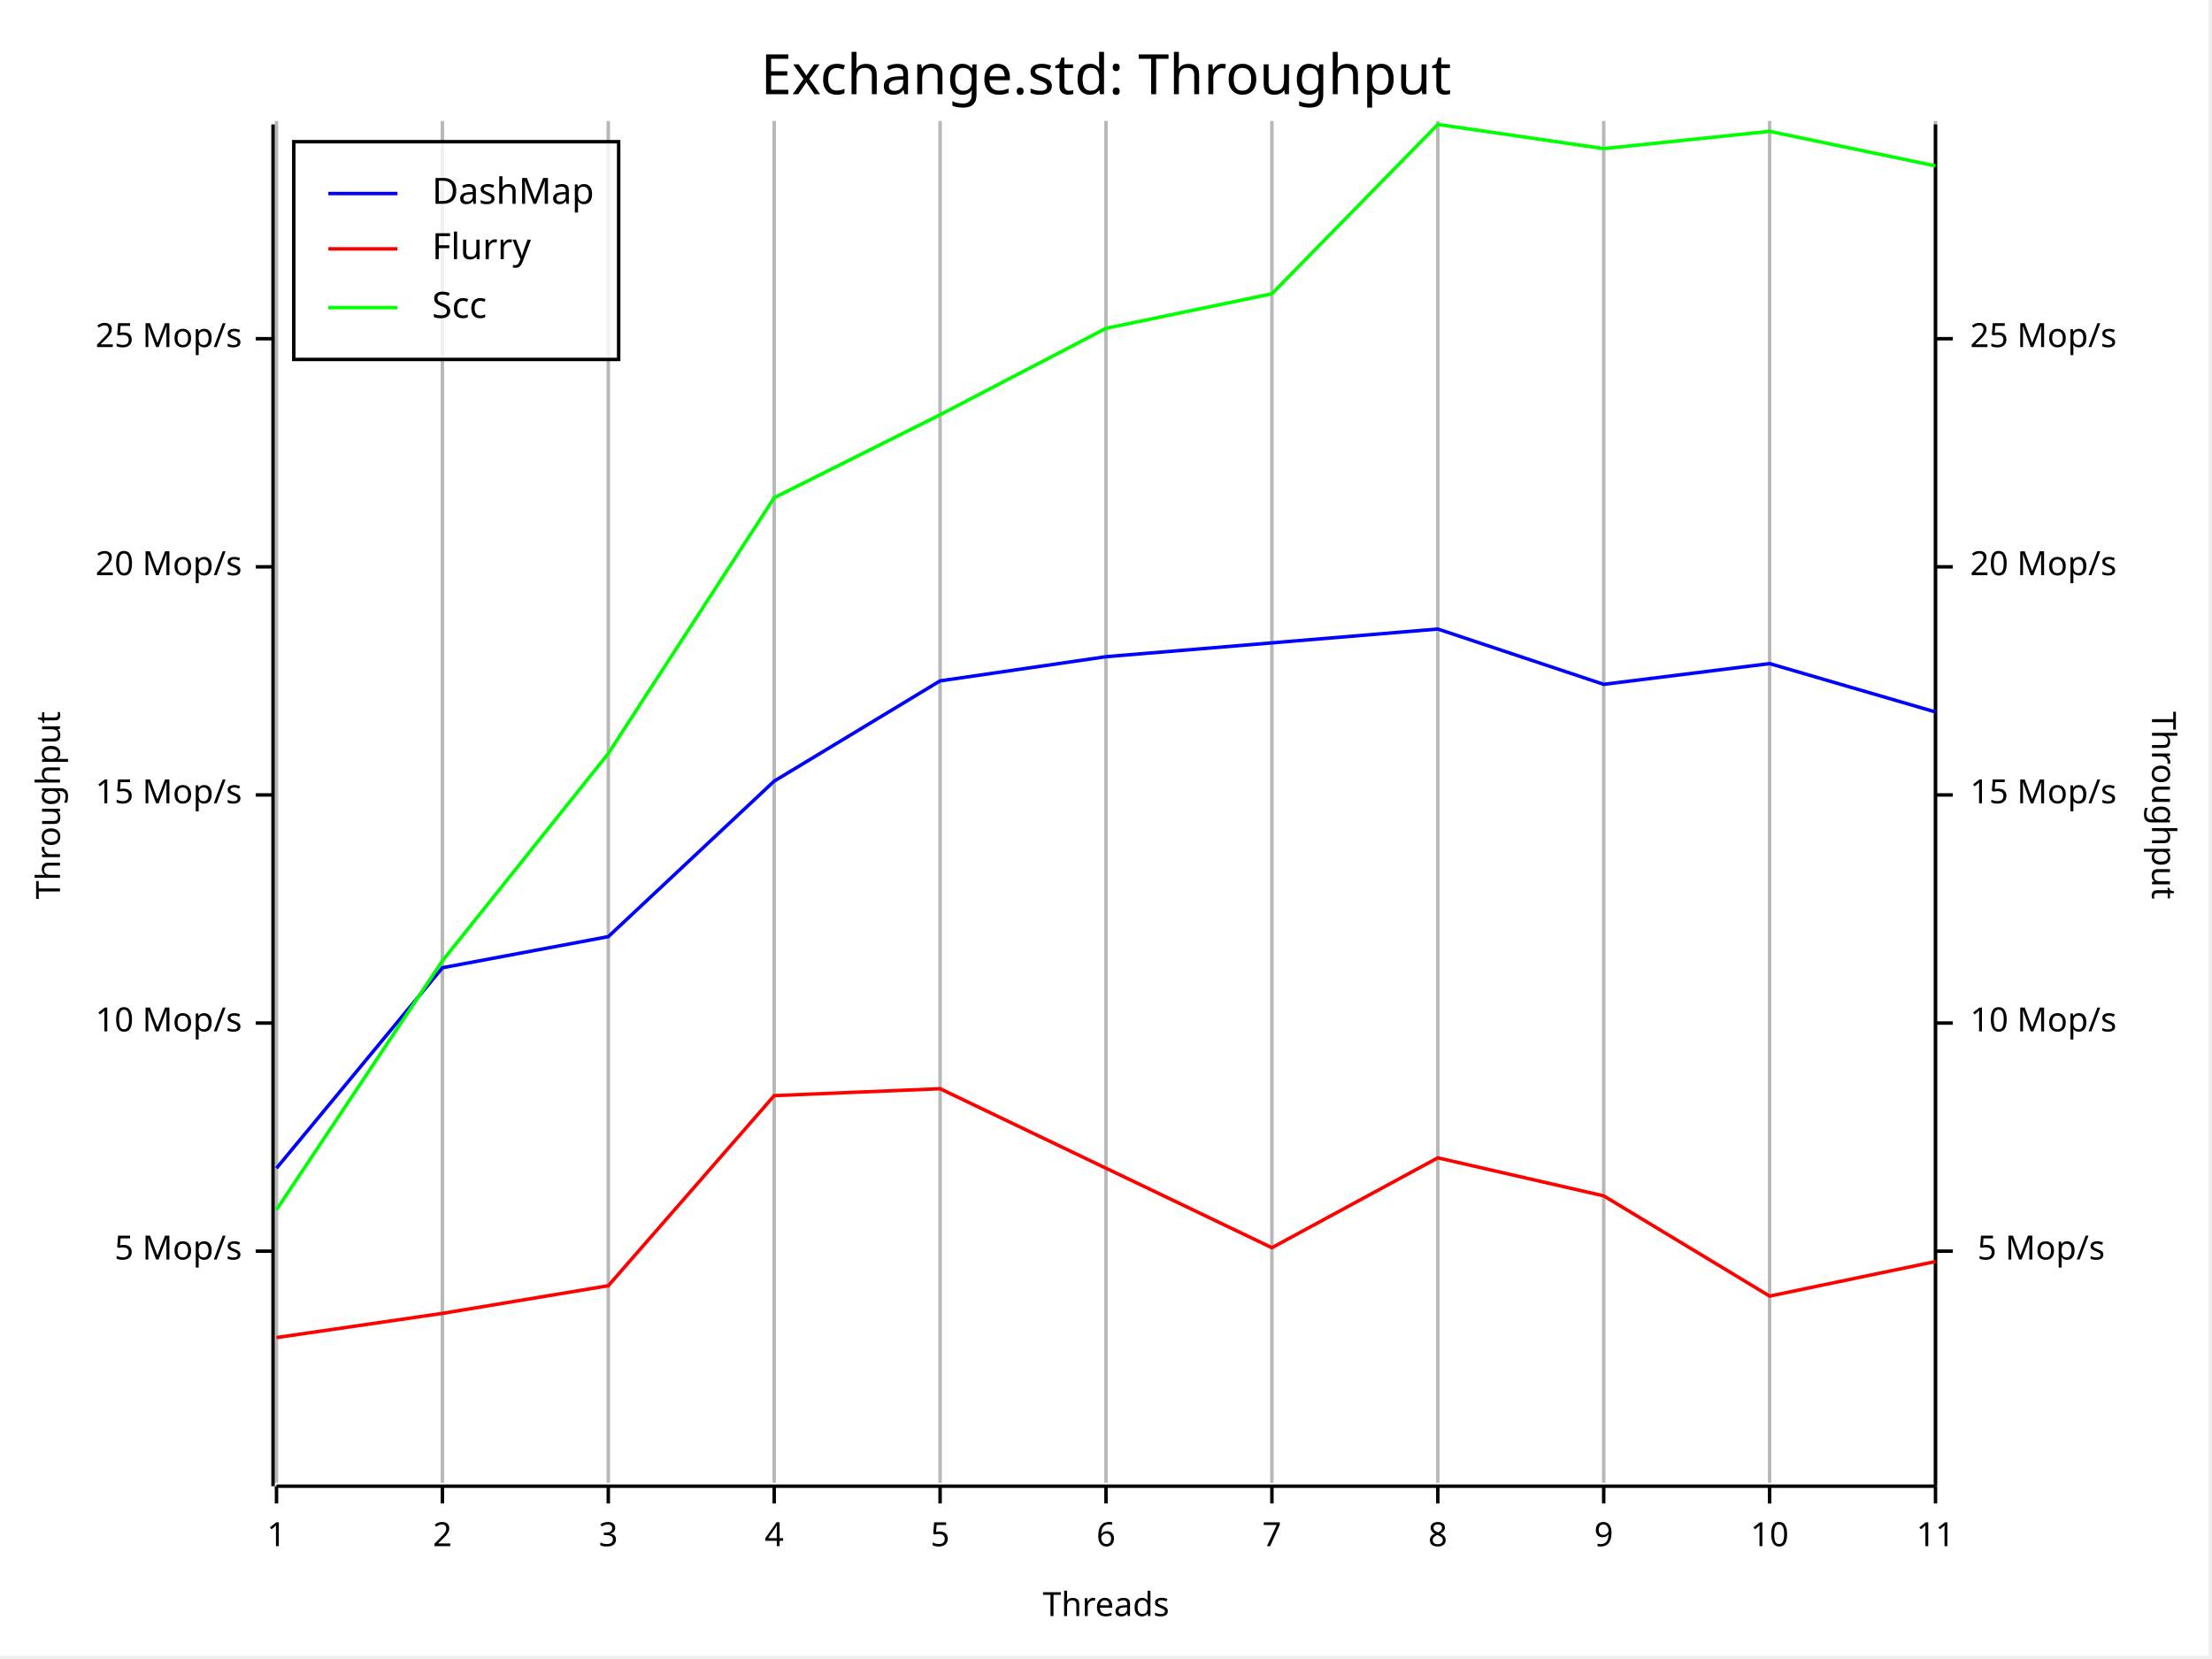
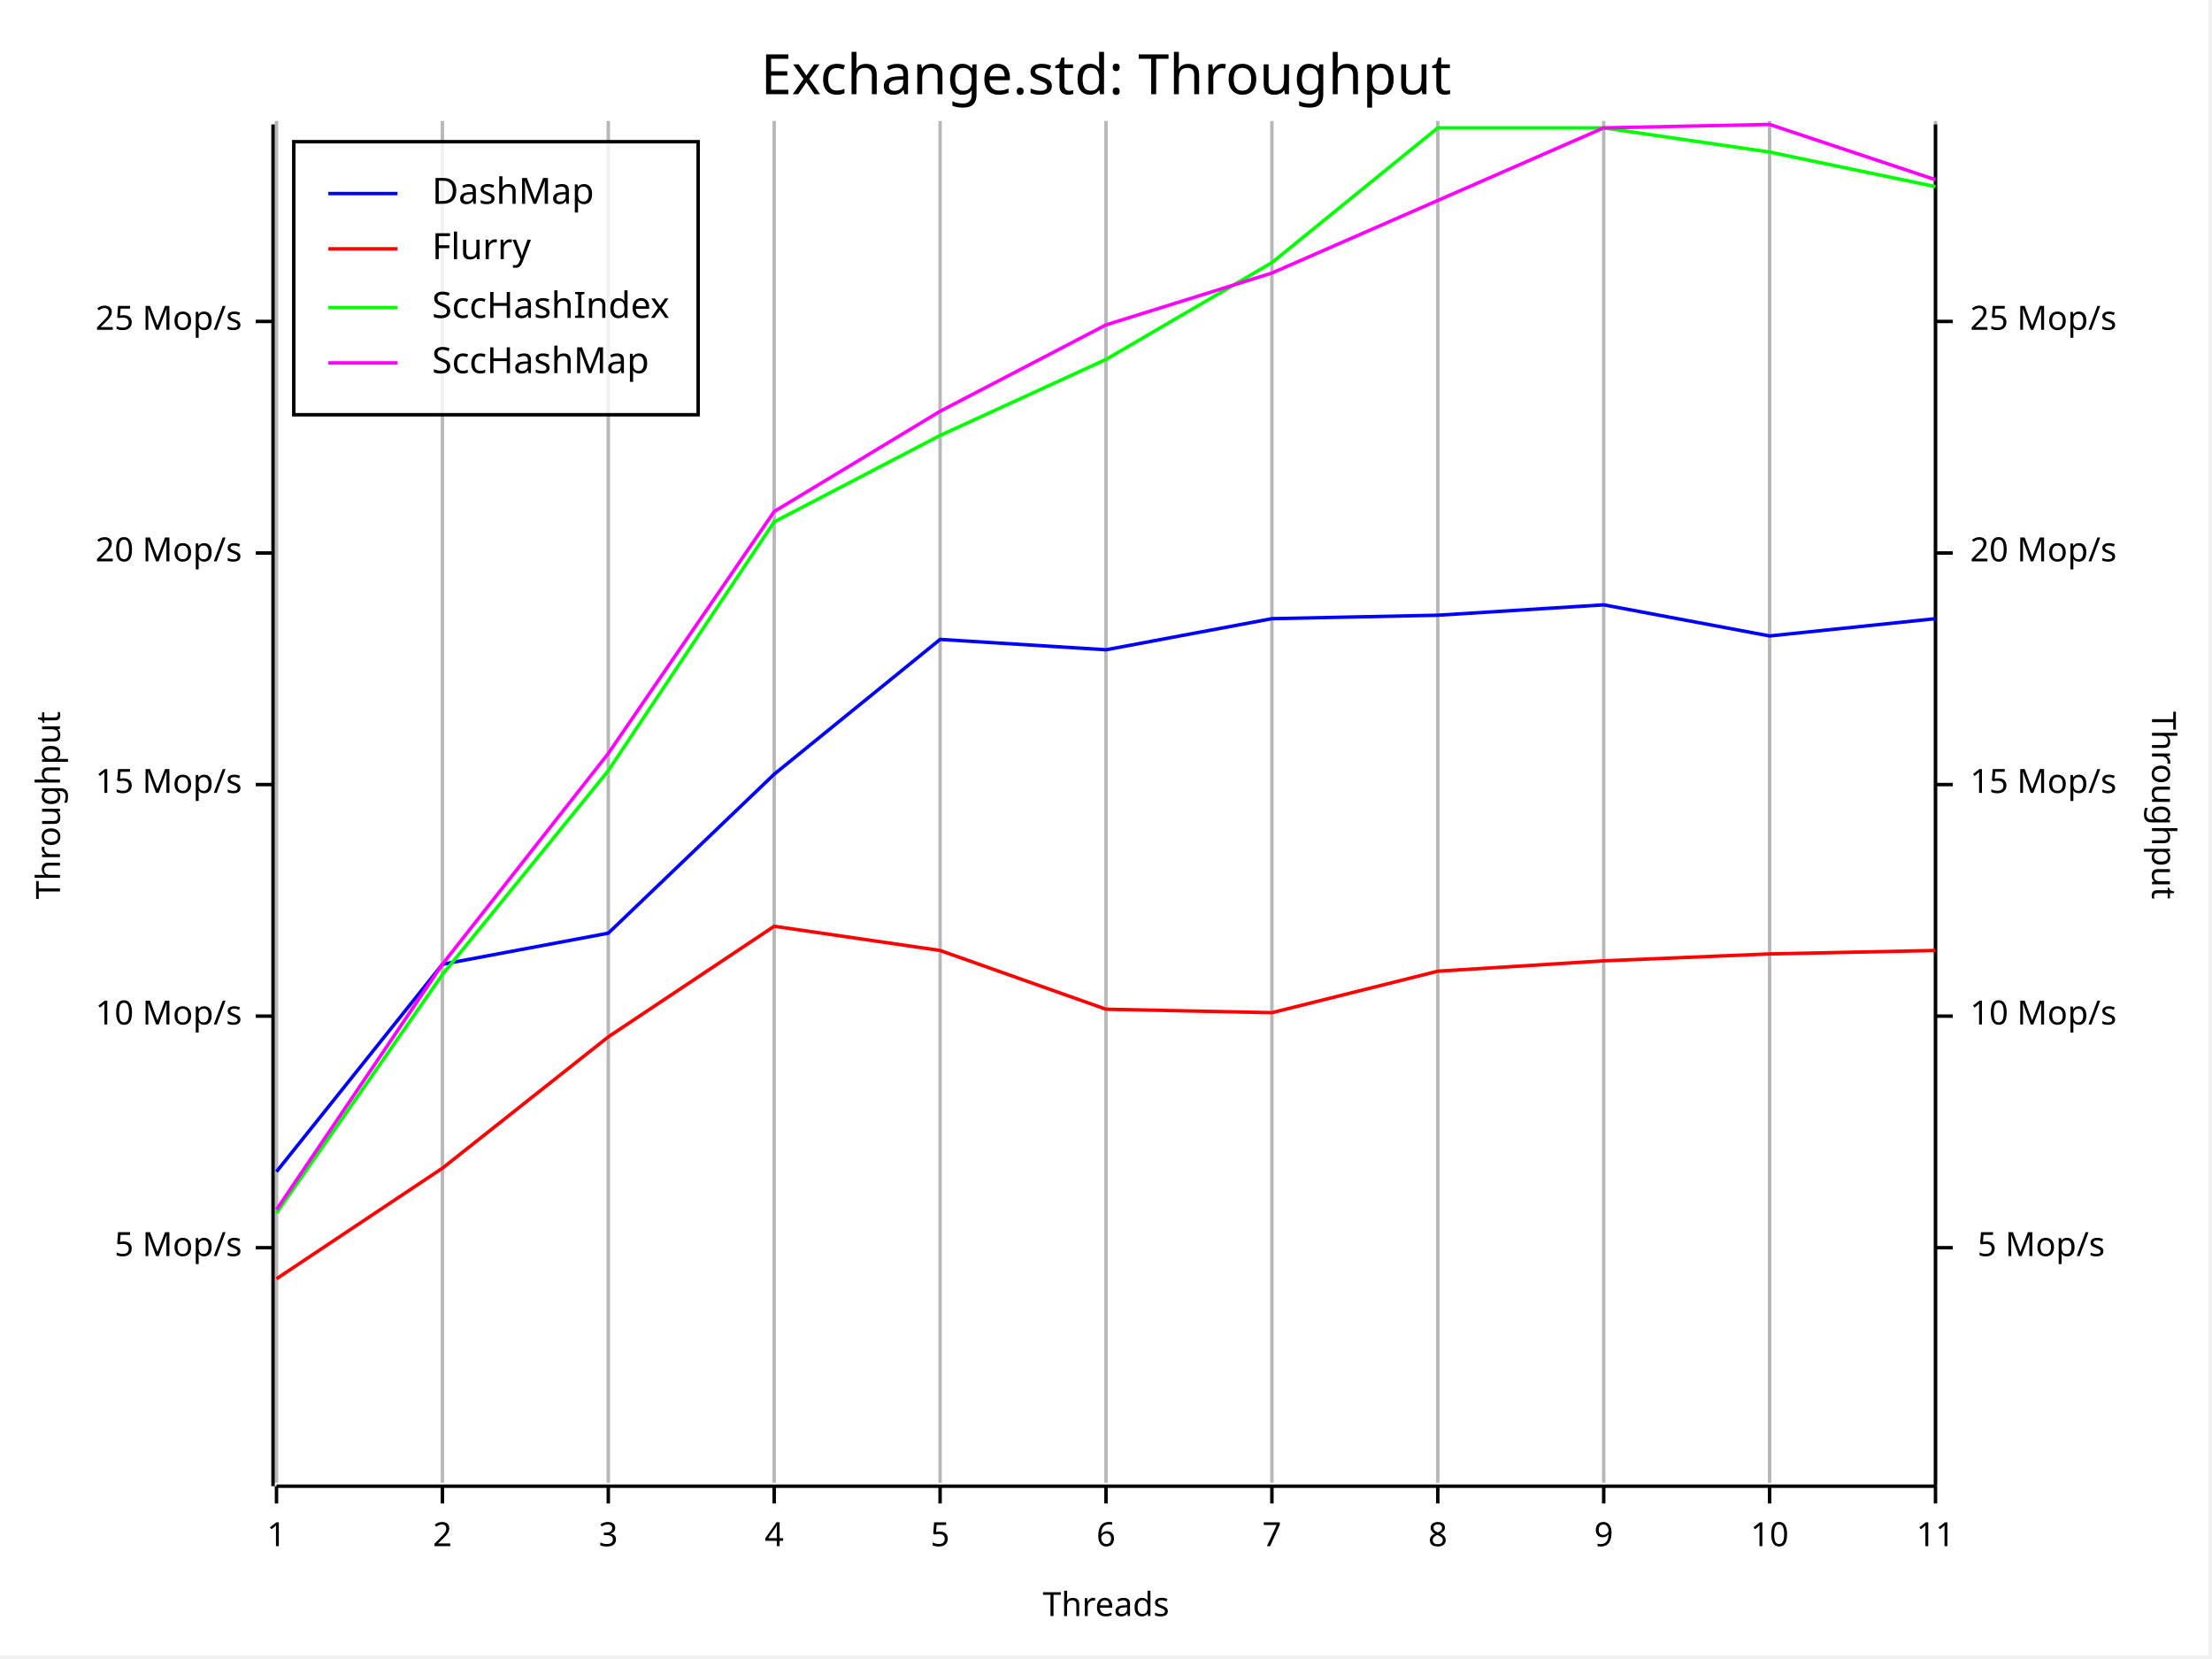
<svg xmlns="http://www.w3.org/2000/svg" width="640" height="480" viewBox="0 0 640 480">
  <rect x="0" y="0" width="639" height="479" opacity="1" fill="#FFFFFF" stroke="none" />
  <text x="320" y="15" dy="0.76em" text-anchor="middle" font-family="Fira Code" font-size="16.129" opacity="1" fill="#000000">
Exchange.std: Throughput
</text>
  <line opacity="0.1" stroke="#000000" stroke-width="1" x1="80" y1="429" x2="80" y2="35" />
  <line opacity="0.1" stroke="#000000" stroke-width="1" x1="128" y1="429" x2="128" y2="35" />
  <line opacity="0.1" stroke="#000000" stroke-width="1" x1="176" y1="429" x2="176" y2="35" />
  <line opacity="0.1" stroke="#000000" stroke-width="1" x1="224" y1="429" x2="224" y2="35" />
  <line opacity="0.1" stroke="#000000" stroke-width="1" x1="272" y1="429" x2="272" y2="35" />
  <line opacity="0.1" stroke="#000000" stroke-width="1" x1="320" y1="429" x2="320" y2="35" />
  <line opacity="0.1" stroke="#000000" stroke-width="1" x1="368" y1="429" x2="368" y2="35" />
  <line opacity="0.1" stroke="#000000" stroke-width="1" x1="416" y1="429" x2="416" y2="35" />
  <line opacity="0.1" stroke="#000000" stroke-width="1" x1="464" y1="429" x2="464" y2="35" />
  <line opacity="0.1" stroke="#000000" stroke-width="1" x1="512" y1="429" x2="512" y2="35" />
  <line opacity="0.1" stroke="#000000" stroke-width="1" x1="560" y1="429" x2="560" y2="35" />
  <text x="10" y="233" dy="0.76em" text-anchor="middle" font-family="sans-serif" font-size="9.677" opacity="1" fill="#000000" transform="rotate(270, 10, 233)">
Throughput
</text>
  <text x="320" y="470" dy="-0.5ex" text-anchor="middle" font-family="sans-serif" font-size="9.677" opacity="1" fill="#000000">
Threads
</text>
  <text x="630" y="233" dy="0.76em" text-anchor="middle" font-family="sans-serif" font-size="9.677" opacity="1" fill="#000000" transform="rotate(90, 630, 233)">
Throughput
</text>
  <line opacity="0.2" stroke="#000000" stroke-width="1" x1="80" y1="429" x2="80" y2="35" />
  <line opacity="0.2" stroke="#000000" stroke-width="1" x1="128" y1="429" x2="128" y2="35" />
  <line opacity="0.2" stroke="#000000" stroke-width="1" x1="176" y1="429" x2="176" y2="35" />
  <line opacity="0.2" stroke="#000000" stroke-width="1" x1="224" y1="429" x2="224" y2="35" />
  <line opacity="0.2" stroke="#000000" stroke-width="1" x1="272" y1="429" x2="272" y2="35" />
  <line opacity="0.2" stroke="#000000" stroke-width="1" x1="320" y1="429" x2="320" y2="35" />
  <line opacity="0.2" stroke="#000000" stroke-width="1" x1="368" y1="429" x2="368" y2="35" />
  <line opacity="0.2" stroke="#000000" stroke-width="1" x1="416" y1="429" x2="416" y2="35" />
  <line opacity="0.2" stroke="#000000" stroke-width="1" x1="464" y1="429" x2="464" y2="35" />
  <line opacity="0.2" stroke="#000000" stroke-width="1" x1="512" y1="429" x2="512" y2="35" />
  <line opacity="0.2" stroke="#000000" stroke-width="1" x1="560" y1="429" x2="560" y2="35" />
  <polyline fill="none" opacity="1" stroke="#000000" stroke-width="1" points="79,36 79,430 " />
-   <text x="70" y="362" dy="0.5ex" text-anchor="end" font-family="sans-serif" font-size="9.677" opacity="1" fill="#000000">
+   <text x="70" y="361" dy="0.5ex" text-anchor="end" font-family="sans-serif" font-size="9.677" opacity="1" fill="#000000">
5 Mop/s
</text>
-   <polyline fill="none" opacity="1" stroke="#000000" stroke-width="1" points="74,362 79,362 " />
-   <text x="70" y="296" dy="0.5ex" text-anchor="end" font-family="sans-serif" font-size="9.677" opacity="1" fill="#000000">
+   <polyline fill="none" opacity="1" stroke="#000000" stroke-width="1" points="74,361 79,361 " />
+   <text x="70" y="294" dy="0.5ex" text-anchor="end" font-family="sans-serif" font-size="9.677" opacity="1" fill="#000000">
10 Mop/s
</text>
-   <polyline fill="none" opacity="1" stroke="#000000" stroke-width="1" points="74,296 79,296 " />
-   <text x="70" y="230" dy="0.5ex" text-anchor="end" font-family="sans-serif" font-size="9.677" opacity="1" fill="#000000">
+   <polyline fill="none" opacity="1" stroke="#000000" stroke-width="1" points="74,294 79,294 " />
+   <text x="70" y="227" dy="0.5ex" text-anchor="end" font-family="sans-serif" font-size="9.677" opacity="1" fill="#000000">
15 Mop/s
</text>
-   <polyline fill="none" opacity="1" stroke="#000000" stroke-width="1" points="74,230 79,230 " />
-   <text x="70" y="164" dy="0.5ex" text-anchor="end" font-family="sans-serif" font-size="9.677" opacity="1" fill="#000000">
+   <polyline fill="none" opacity="1" stroke="#000000" stroke-width="1" points="74,227 79,227 " />
+   <text x="70" y="160" dy="0.5ex" text-anchor="end" font-family="sans-serif" font-size="9.677" opacity="1" fill="#000000">
20 Mop/s
</text>
-   <polyline fill="none" opacity="1" stroke="#000000" stroke-width="1" points="74,164 79,164 " />
-   <text x="70" y="98" dy="0.5ex" text-anchor="end" font-family="sans-serif" font-size="9.677" opacity="1" fill="#000000">
+   <polyline fill="none" opacity="1" stroke="#000000" stroke-width="1" points="74,160 79,160 " />
+   <text x="70" y="93" dy="0.5ex" text-anchor="end" font-family="sans-serif" font-size="9.677" opacity="1" fill="#000000">
25 Mop/s
</text>
-   <polyline fill="none" opacity="1" stroke="#000000" stroke-width="1" points="74,98 79,98 " />
+   <polyline fill="none" opacity="1" stroke="#000000" stroke-width="1" points="74,93 79,93 " />
  <polyline fill="none" opacity="1" stroke="#000000" stroke-width="1" points="80,430 560,430 " />
  <text x="80" y="440" dy="0.76em" text-anchor="middle" font-family="sans-serif" font-size="9.677" opacity="1" fill="#000000">
1
</text>
  <polyline fill="none" opacity="1" stroke="#000000" stroke-width="1" points="80,430 80,435 " />
  <text x="128" y="440" dy="0.76em" text-anchor="middle" font-family="sans-serif" font-size="9.677" opacity="1" fill="#000000">
2
</text>
  <polyline fill="none" opacity="1" stroke="#000000" stroke-width="1" points="128,430 128,435 " />
  <text x="176" y="440" dy="0.76em" text-anchor="middle" font-family="sans-serif" font-size="9.677" opacity="1" fill="#000000">
3
</text>
  <polyline fill="none" opacity="1" stroke="#000000" stroke-width="1" points="176,430 176,435 " />
  <text x="224" y="440" dy="0.76em" text-anchor="middle" font-family="sans-serif" font-size="9.677" opacity="1" fill="#000000">
4
</text>
  <polyline fill="none" opacity="1" stroke="#000000" stroke-width="1" points="224,430 224,435 " />
  <text x="272" y="440" dy="0.76em" text-anchor="middle" font-family="sans-serif" font-size="9.677" opacity="1" fill="#000000">
5
</text>
  <polyline fill="none" opacity="1" stroke="#000000" stroke-width="1" points="272,430 272,435 " />
  <text x="320" y="440" dy="0.76em" text-anchor="middle" font-family="sans-serif" font-size="9.677" opacity="1" fill="#000000">
6
</text>
  <polyline fill="none" opacity="1" stroke="#000000" stroke-width="1" points="320,430 320,435 " />
  <text x="368" y="440" dy="0.76em" text-anchor="middle" font-family="sans-serif" font-size="9.677" opacity="1" fill="#000000">
7
</text>
  <polyline fill="none" opacity="1" stroke="#000000" stroke-width="1" points="368,430 368,435 " />
  <text x="416" y="440" dy="0.76em" text-anchor="middle" font-family="sans-serif" font-size="9.677" opacity="1" fill="#000000">
8
</text>
  <polyline fill="none" opacity="1" stroke="#000000" stroke-width="1" points="416,430 416,435 " />
  <text x="464" y="440" dy="0.76em" text-anchor="middle" font-family="sans-serif" font-size="9.677" opacity="1" fill="#000000">
9
</text>
  <polyline fill="none" opacity="1" stroke="#000000" stroke-width="1" points="464,430 464,435 " />
  <text x="512" y="440" dy="0.76em" text-anchor="middle" font-family="sans-serif" font-size="9.677" opacity="1" fill="#000000">
10
</text>
  <polyline fill="none" opacity="1" stroke="#000000" stroke-width="1" points="512,430 512,435 " />
  <text x="560" y="440" dy="0.76em" text-anchor="middle" font-family="sans-serif" font-size="9.677" opacity="1" fill="#000000">
11
</text>
  <polyline fill="none" opacity="1" stroke="#000000" stroke-width="1" points="560,430 560,435 " />
  <polyline fill="none" opacity="1" stroke="#000000" stroke-width="1" points="560,36 560,430 " />
-   <text x="609" y="362" dy="0.5ex" text-anchor="end" font-family="sans-serif" font-size="9.677" opacity="1" fill="#000000">
+   <text x="609" y="361" dy="0.5ex" text-anchor="end" font-family="sans-serif" font-size="9.677" opacity="1" fill="#000000">
5 Mop/s
</text>
-   <polyline fill="none" opacity="1" stroke="#000000" stroke-width="1" points="560,362 565,362 " />
-   <text x="570" y="296" dy="0.5ex" text-anchor="start" font-family="sans-serif" font-size="9.677" opacity="1" fill="#000000">
+   <polyline fill="none" opacity="1" stroke="#000000" stroke-width="1" points="560,361 565,361 " />
+   <text x="570" y="294" dy="0.5ex" text-anchor="start" font-family="sans-serif" font-size="9.677" opacity="1" fill="#000000">
10 Mop/s
</text>
-   <polyline fill="none" opacity="1" stroke="#000000" stroke-width="1" points="560,296 565,296 " />
-   <text x="570" y="230" dy="0.5ex" text-anchor="start" font-family="sans-serif" font-size="9.677" opacity="1" fill="#000000">
+   <polyline fill="none" opacity="1" stroke="#000000" stroke-width="1" points="560,294 565,294 " />
+   <text x="570" y="227" dy="0.5ex" text-anchor="start" font-family="sans-serif" font-size="9.677" opacity="1" fill="#000000">
15 Mop/s
</text>
-   <polyline fill="none" opacity="1" stroke="#000000" stroke-width="1" points="560,230 565,230 " />
-   <text x="570" y="164" dy="0.5ex" text-anchor="start" font-family="sans-serif" font-size="9.677" opacity="1" fill="#000000">
+   <polyline fill="none" opacity="1" stroke="#000000" stroke-width="1" points="560,227 565,227 " />
+   <text x="570" y="160" dy="0.5ex" text-anchor="start" font-family="sans-serif" font-size="9.677" opacity="1" fill="#000000">
20 Mop/s
</text>
-   <polyline fill="none" opacity="1" stroke="#000000" stroke-width="1" points="560,164 565,164 " />
-   <text x="570" y="98" dy="0.5ex" text-anchor="start" font-family="sans-serif" font-size="9.677" opacity="1" fill="#000000">
+   <polyline fill="none" opacity="1" stroke="#000000" stroke-width="1" points="560,160 565,160 " />
+   <text x="570" y="93" dy="0.5ex" text-anchor="start" font-family="sans-serif" font-size="9.677" opacity="1" fill="#000000">
25 Mop/s
</text>
-   <polyline fill="none" opacity="1" stroke="#000000" stroke-width="1" points="560,98 565,98 " />
-   <polyline fill="none" opacity="1" stroke="#0000FF" stroke-width="1" points="80,338 128,280 176,271 224,226 272,197 320,190 368,186 416,182 464,198 512,192 560,206 " />
-   <polyline fill="none" opacity="1" stroke="#FF0000" stroke-width="1" points="80,387 128,380 176,372 224,317 272,315 320,338 368,361 416,335 464,346 512,375 560,365 " />
-   <polyline fill="none" opacity="1" stroke="#00FF00" stroke-width="1" points="80,350 128,278 176,218 224,144 272,120 320,95 368,85 416,36 464,43 512,38 560,48 " />
-   <rect x="85" y="41" width="94" height="63" opacity="0.8" fill="#FFFFFF" stroke="none" />
-   <rect x="85" y="41" width="94" height="63" opacity="1" fill="none" stroke="#000000" />
+   <polyline fill="none" opacity="1" stroke="#000000" stroke-width="1" points="560,93 565,93 " />
+   <polyline fill="none" opacity="1" stroke="#0000FF" stroke-width="1" points="80,339 128,279 176,270 224,224 272,185 320,188 368,179 416,178 464,175 512,184 560,179 " />
+   <polyline fill="none" opacity="1" stroke="#FF0000" stroke-width="1" points="80,370 128,338 176,300 224,268 272,275 320,292 368,293 416,281 464,278 512,276 560,275 " />
+   <polyline fill="none" opacity="1" stroke="#00FF00" stroke-width="1" points="80,351 128,282 176,223 224,151 272,126 320,104 368,76 416,37 464,37 512,44 560,54 " />
+   <polyline fill="none" opacity="1" stroke="#FF00FF" stroke-width="1" points="80,350 128,279 176,218 224,148 272,119 320,94 368,79 416,58 464,37 512,36 560,52 " />
+   <rect x="85" y="41" width="117" height="79" opacity="0.8" fill="#FFFFFF" stroke="none" />
+   <rect x="85" y="41" width="117" height="79" opacity="1" fill="none" stroke="#000000" />
  <text x="125" y="51" dy="0.76em" text-anchor="start" font-family="Fira Code" font-size="10.484" opacity="1" fill="#000000">
DashMap
</text>
  <text x="125" y="67" dy="0.76em" text-anchor="start" font-family="Fira Code" font-size="10.484" opacity="1" fill="#000000">
Flurry
</text>
  <text x="125" y="84" dy="0.76em" text-anchor="start" font-family="Fira Code" font-size="10.484" opacity="1" fill="#000000">
- Scc
+ SccHashIndex
+ </text>
+   <text x="125" y="100" dy="0.76em" text-anchor="start" font-family="Fira Code" font-size="10.484" opacity="1" fill="#000000">
+ SccHashMap
</text>
  <polyline fill="none" opacity="1" stroke="#0000FF" stroke-width="1" points="95,56 115,56 " />
  <polyline fill="none" opacity="1" stroke="#FF0000" stroke-width="1" points="95,72 115,72 " />
  <polyline fill="none" opacity="1" stroke="#00FF00" stroke-width="1" points="95,89 115,89 " />
+   <polyline fill="none" opacity="1" stroke="#FF00FF" stroke-width="1" points="95,105 115,105 " />
</svg>
